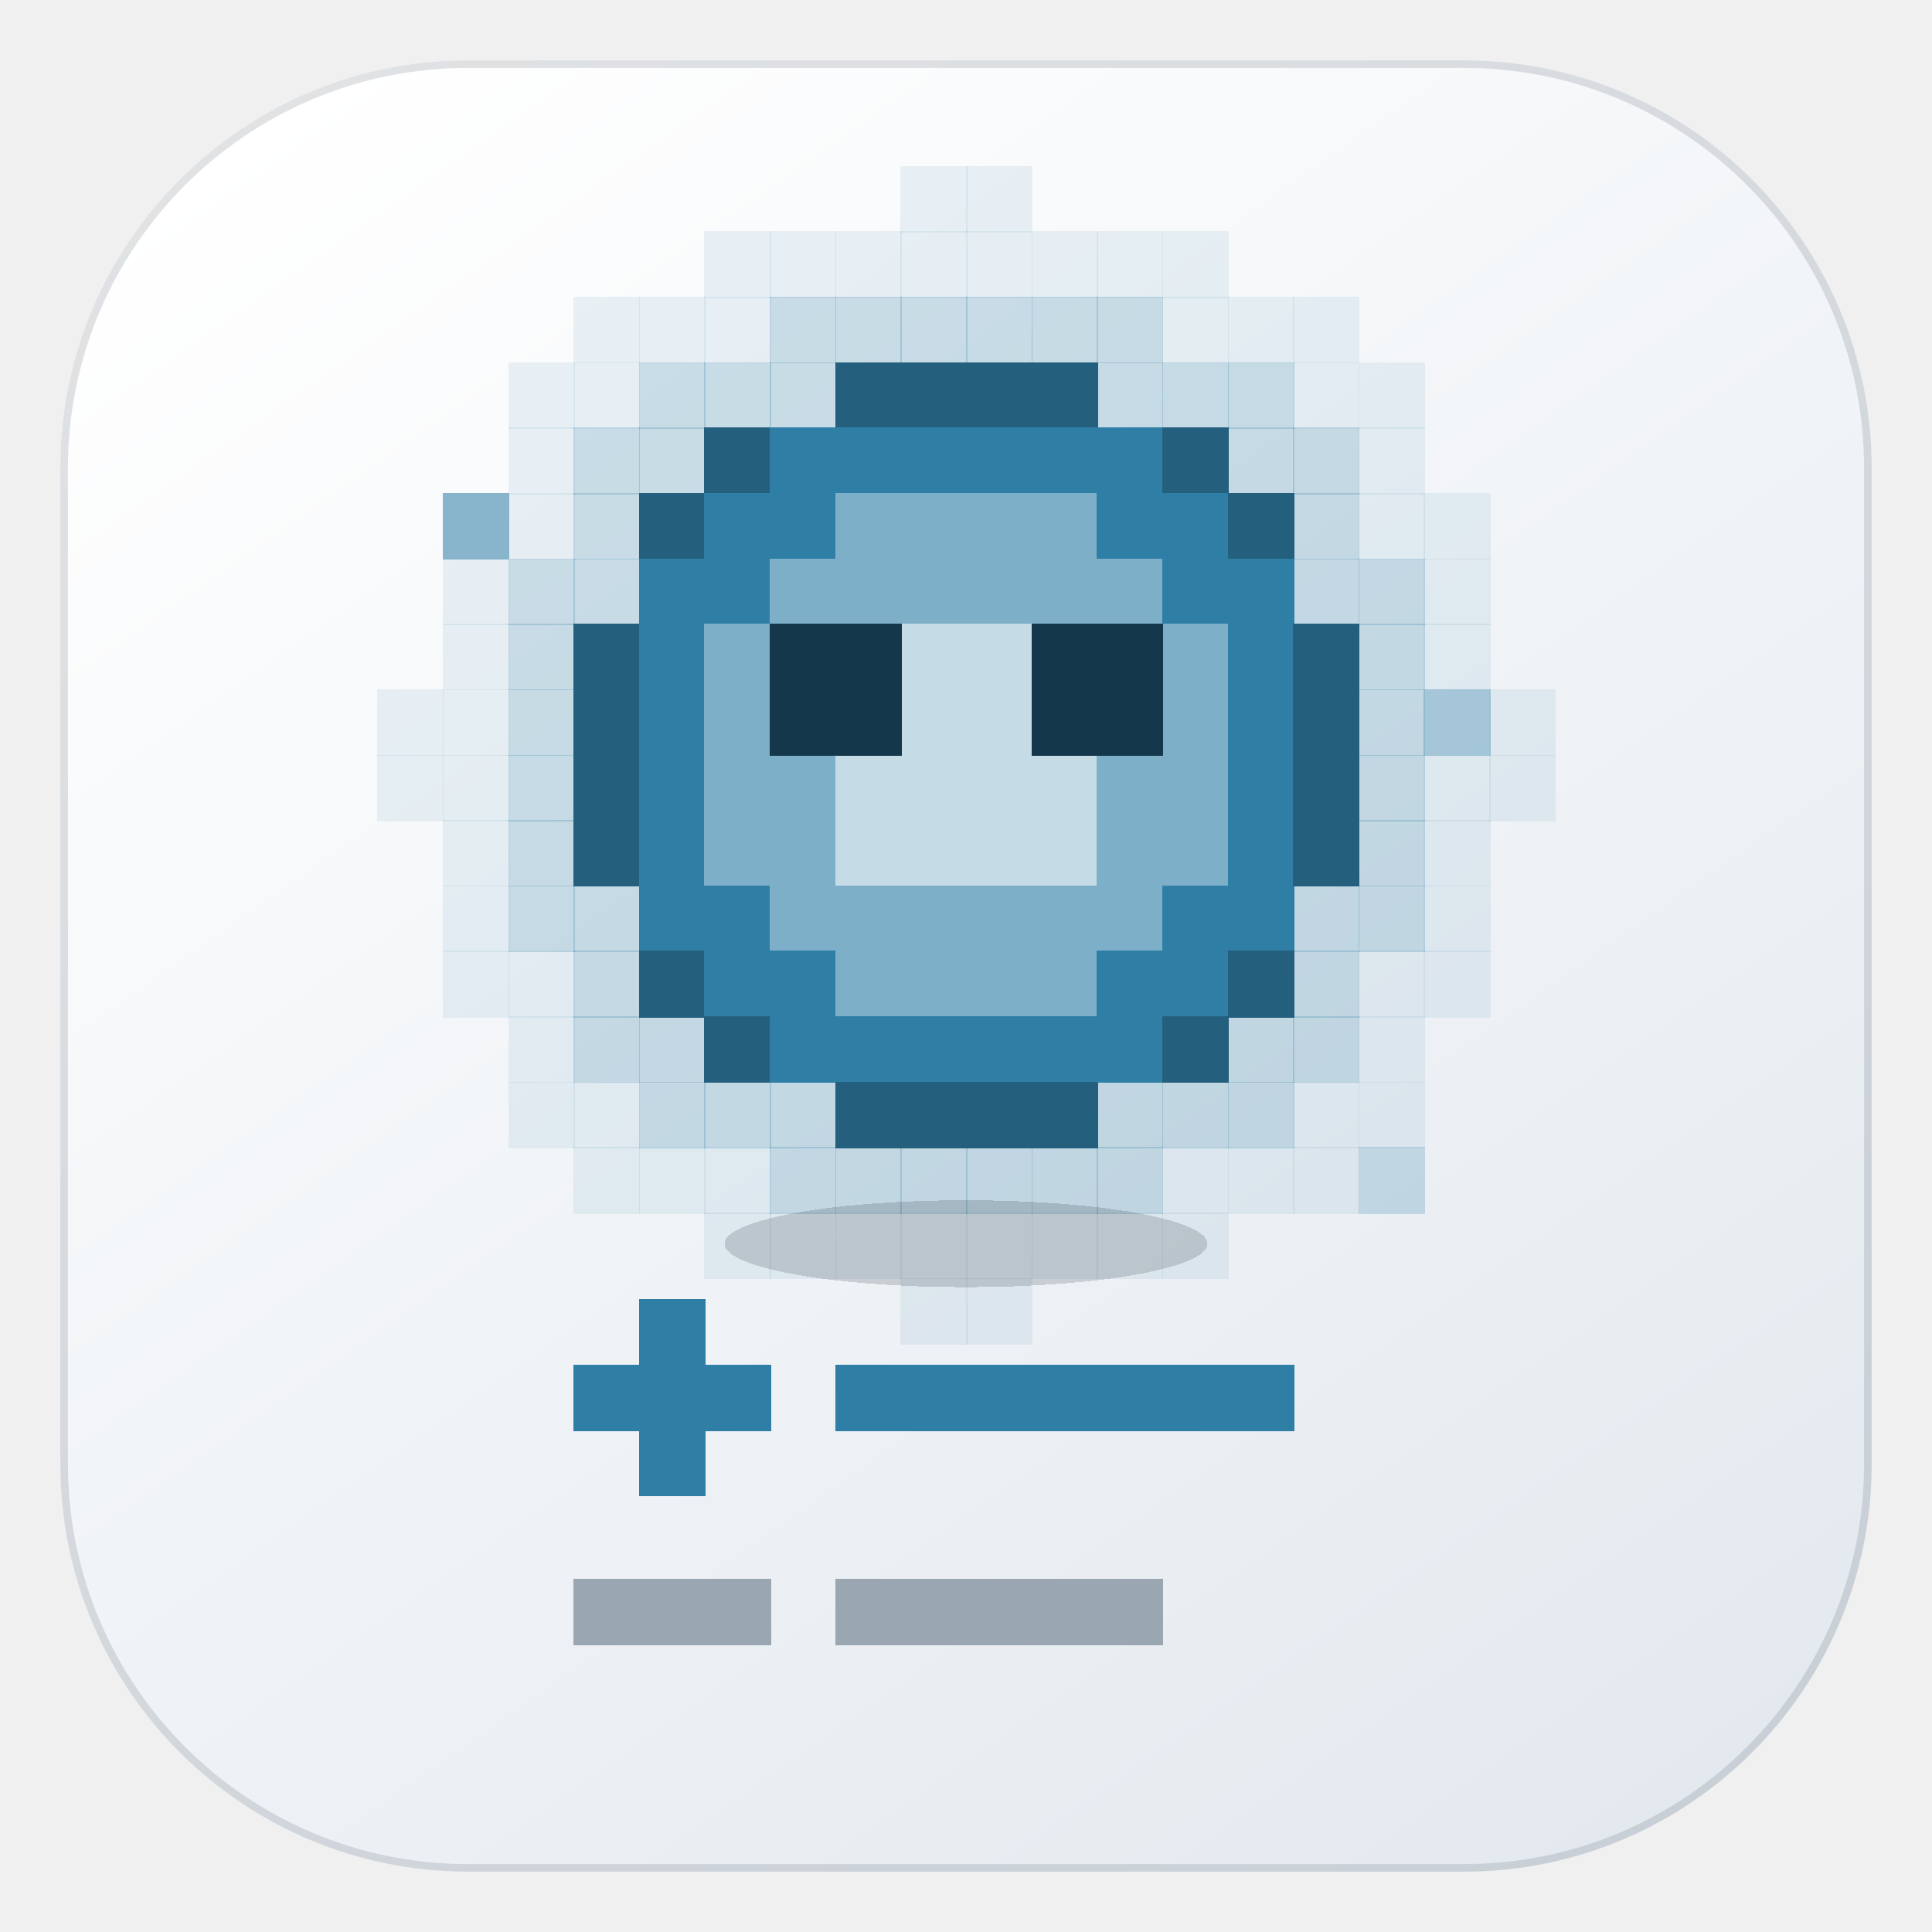
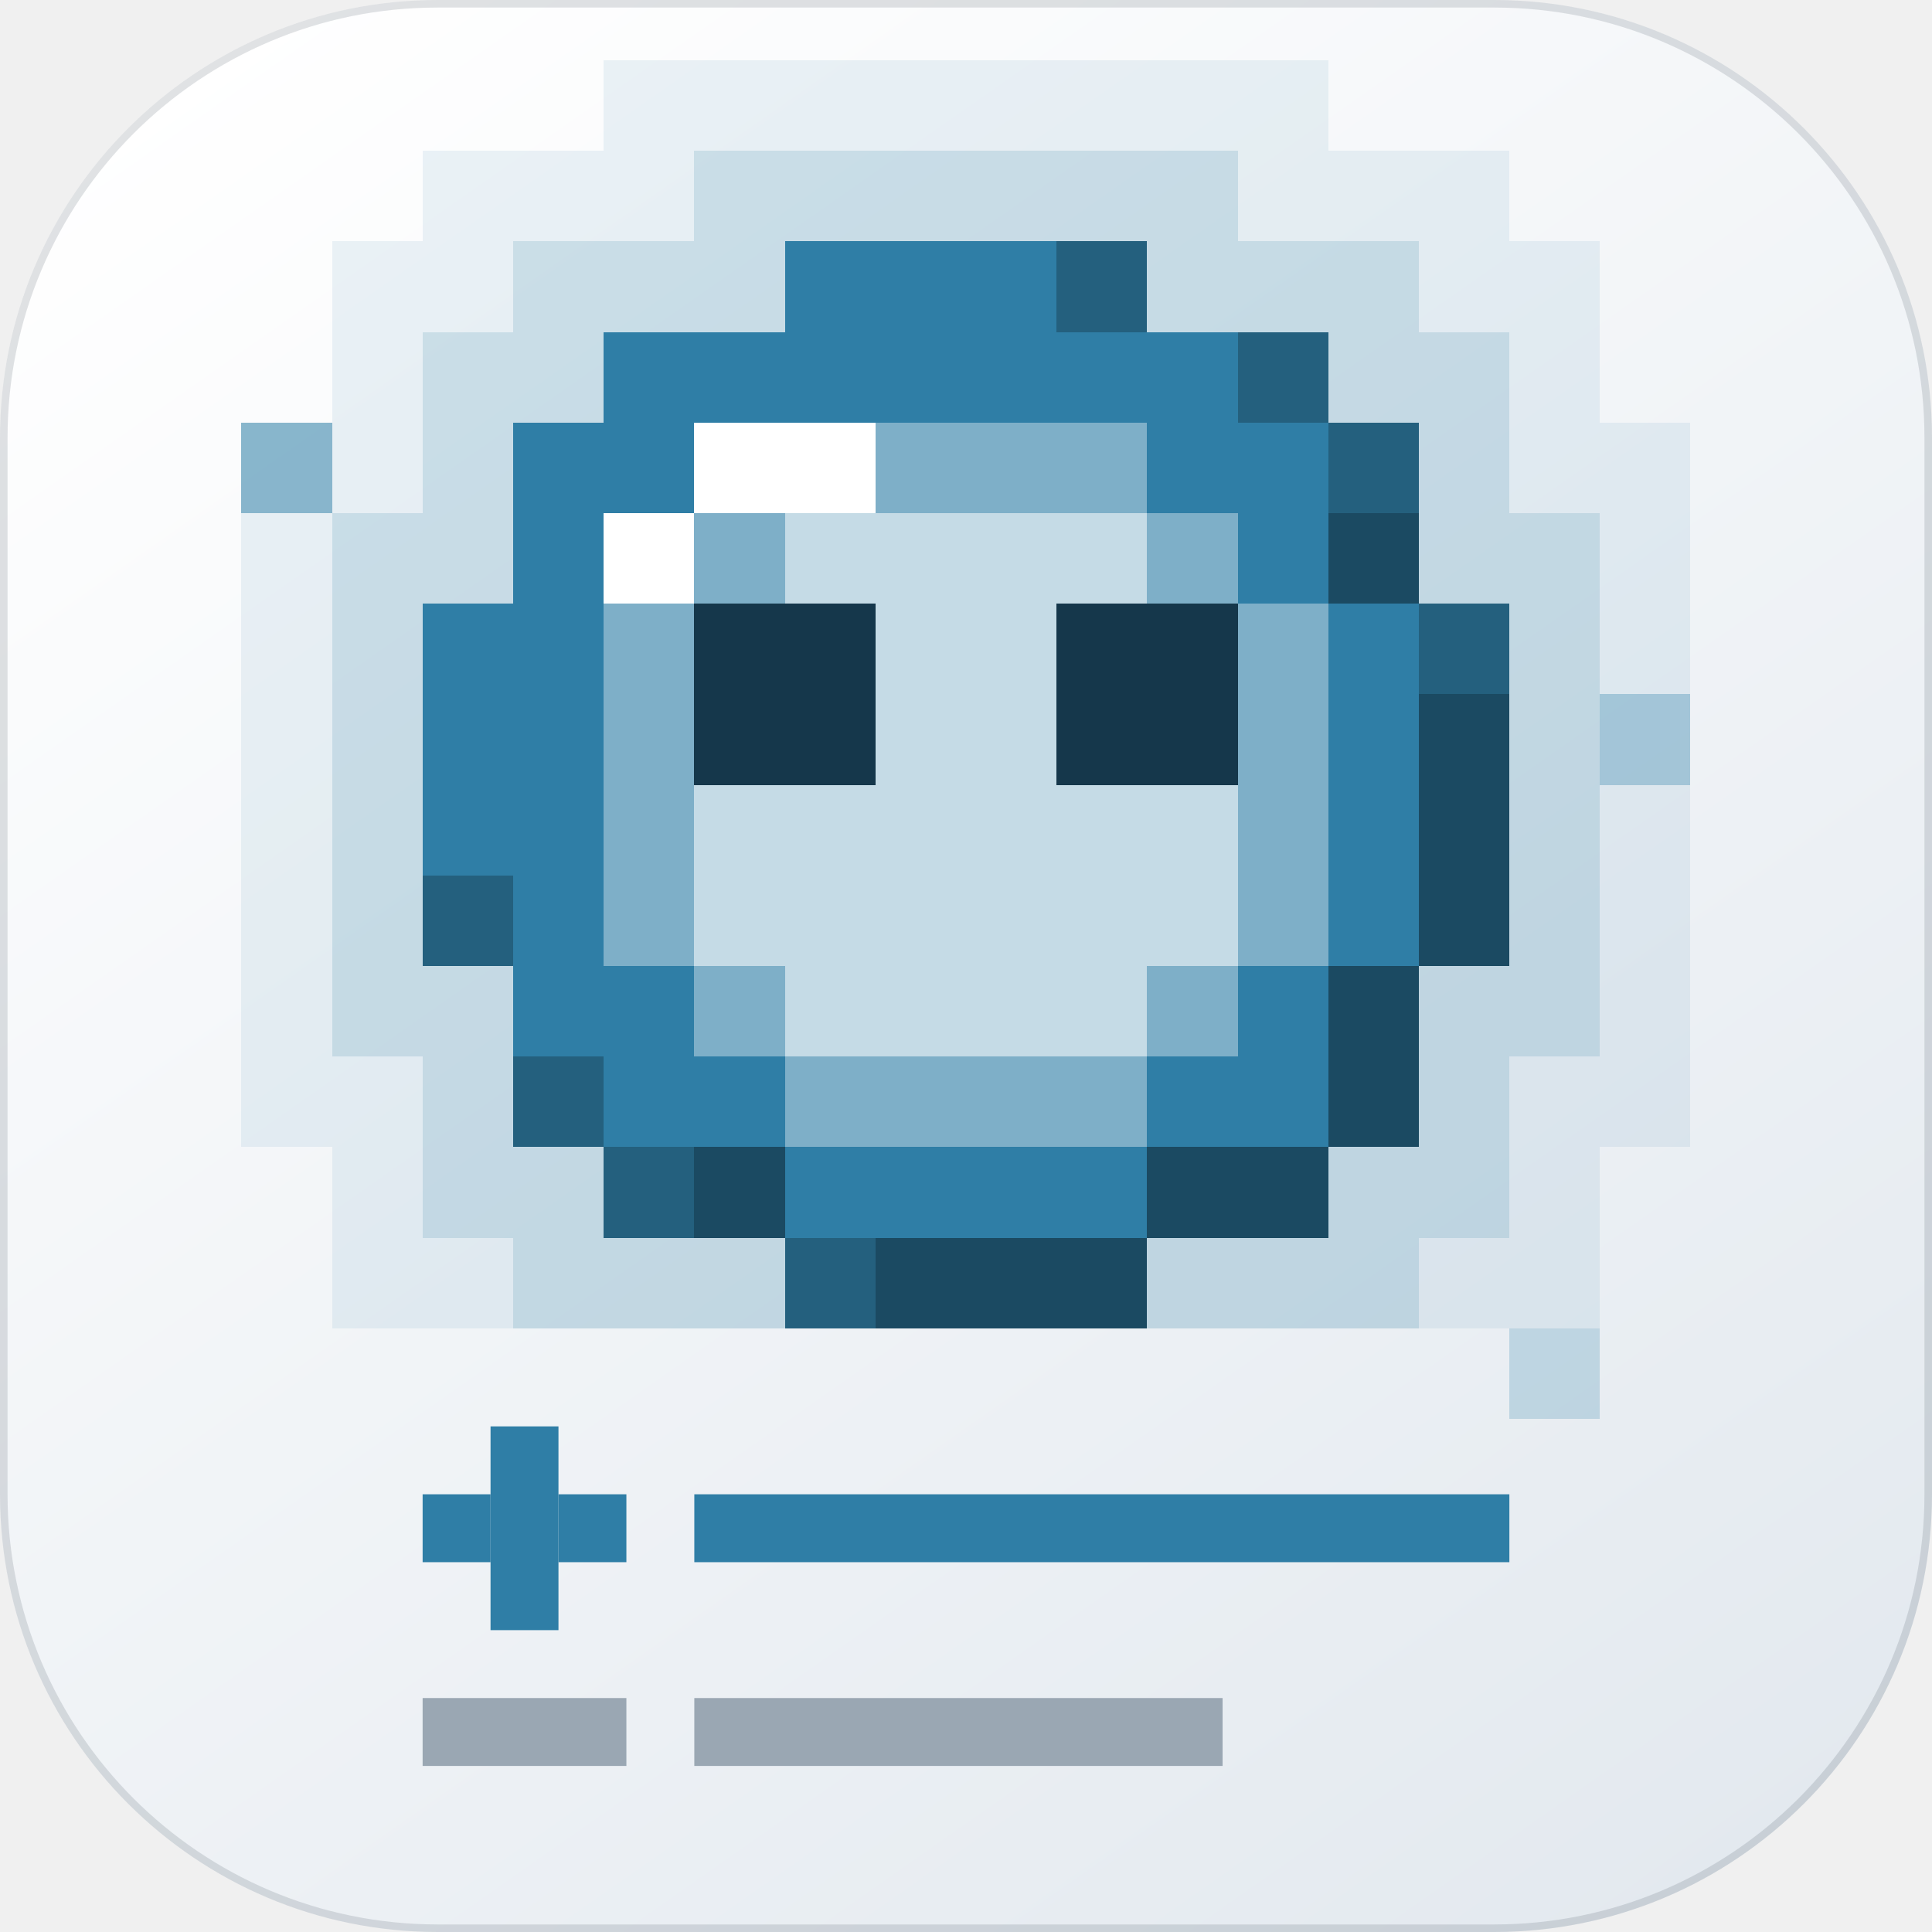
- <svg xmlns="http://www.w3.org/2000/svg" width="256" height="256" viewBox="0 0 256 256" shape-rendering="crispEdges">
+ <svg xmlns="http://www.w3.org/2000/svg" width="256" height="256" viewBox="0 0 256 256">
  <defs>
    <linearGradient id="tile" x1=".15" y1="0" x2=".85" y2="1">
      <stop offset="0" stop-color="#FFFFFF" />
      <stop offset="1" stop-color="#E3E9EF" />
    </linearGradient>
+     <clipPath id="tileclip">
+       <rect width="256" height="256" rx="58" />
+     </clipPath>
  </defs>
-   <rect x="8" y="8" width="240" height="240" rx="54" fill="url(#tile)" shape-rendering="geometricPrecision" />
-   <rect x="8.5" y="8.5" width="239" height="239" rx="53.5" fill="none" stroke="#22303C" stroke-opacity=".14" shape-rendering="geometricPrecision" />
-   <g transform="translate(128 128) scale(8) translate(-12 -12)">
-     <rect x="2.25" y="7.417" width="1.103" height="1.103" fill="#2F7EA6" fill-opacity="0.09" />
-     <rect x="2.25" y="8.5" width="1.103" height="1.103" fill="#2F7EA6" fill-opacity="0.09" />
-     <rect x="3.333" y="4.167" width="1.103" height="1.103" fill="#2F7EA6" fill-opacity="0.09" />
-     <rect x="3.333" y="5.25" width="1.103" height="1.103" fill="#2F7EA6" fill-opacity="0.09" />
-     <rect x="3.333" y="6.333" width="1.103" height="1.103" fill="#2F7EA6" fill-opacity="0.09" />
-     <rect x="3.333" y="7.417" width="1.103" height="1.103" fill="#2F7EA6" fill-opacity="0.09" />
-     <rect x="3.333" y="8.5" width="1.103" height="1.103" fill="#2F7EA6" fill-opacity="0.09" />
-     <rect x="3.333" y="9.583" width="1.103" height="1.103" fill="#2F7EA6" fill-opacity="0.09" />
-     <rect x="3.333" y="10.667" width="1.103" height="1.103" fill="#2F7EA6" fill-opacity="0.09" />
-     <rect x="3.333" y="11.75" width="1.103" height="1.103" fill="#2F7EA6" fill-opacity="0.09" />
-     <rect x="4.417" y="2" width="1.103" height="1.103" fill="#2F7EA6" fill-opacity="0.09" />
-     <rect x="4.417" y="3.083" width="1.103" height="1.103" fill="#2F7EA6" fill-opacity="0.09" />
-     <rect x="4.417" y="4.167" width="1.103" height="1.103" fill="#2F7EA6" fill-opacity="0.09" />
-     <rect x="4.417" y="5.25" width="1.103" height="1.103" fill="#2F7EA6" fill-opacity="0.24" />
-     <rect x="4.417" y="6.333" width="1.103" height="1.103" fill="#2F7EA6" fill-opacity="0.24" />
-     <rect x="4.417" y="7.417" width="1.103" height="1.103" fill="#2F7EA6" fill-opacity="0.24" />
-     <rect x="4.417" y="8.5" width="1.103" height="1.103" fill="#2F7EA6" fill-opacity="0.24" />
-     <rect x="4.417" y="9.583" width="1.103" height="1.103" fill="#2F7EA6" fill-opacity="0.24" />
-     <rect x="4.417" y="10.667" width="1.103" height="1.103" fill="#2F7EA6" fill-opacity="0.24" />
-     <rect x="4.417" y="11.75" width="1.103" height="1.103" fill="#2F7EA6" fill-opacity="0.09" />
-     <rect x="4.417" y="12.833" width="1.103" height="1.103" fill="#2F7EA6" fill-opacity="0.09" />
-     <rect x="4.417" y="13.917" width="1.103" height="1.103" fill="#2F7EA6" fill-opacity="0.09" />
-     <rect x="5.5" y="0.917" width="1.103" height="1.103" fill="#2F7EA6" fill-opacity="0.09" />
-     <rect x="5.5" y="2" width="1.103" height="1.103" fill="#2F7EA6" fill-opacity="0.09" />
-     <rect x="5.5" y="3.083" width="1.103" height="1.103" fill="#2F7EA6" fill-opacity="0.24" />
-     <rect x="5.5" y="4.167" width="1.103" height="1.103" fill="#2F7EA6" fill-opacity="0.24" />
-     <rect x="5.5" y="5.25" width="1.103" height="1.103" fill="#2F7EA6" fill-opacity="0.24" />
-     <rect x="5.5" y="10.667" width="1.103" height="1.103" fill="#2F7EA6" fill-opacity="0.24" />
-     <rect x="5.5" y="11.75" width="1.103" height="1.103" fill="#2F7EA6" fill-opacity="0.24" />
-     <rect x="5.5" y="12.833" width="1.103" height="1.103" fill="#2F7EA6" fill-opacity="0.24" />
-     <rect x="5.5" y="13.917" width="1.103" height="1.103" fill="#2F7EA6" fill-opacity="0.09" />
-     <rect x="5.5" y="15" width="1.103" height="1.103" fill="#2F7EA6" fill-opacity="0.09" />
-     <rect x="6.583" y="0.917" width="1.103" height="1.103" fill="#2F7EA6" fill-opacity="0.09" />
-     <rect x="6.583" y="2" width="1.103" height="1.103" fill="#2F7EA6" fill-opacity="0.24" />
-     <rect x="6.583" y="3.083" width="1.103" height="1.103" fill="#2F7EA6" fill-opacity="0.24" />
-     <rect x="6.583" y="12.833" width="1.103" height="1.103" fill="#2F7EA6" fill-opacity="0.24" />
-     <rect x="6.583" y="13.917" width="1.103" height="1.103" fill="#2F7EA6" fill-opacity="0.24" />
-     <rect x="6.583" y="15" width="1.103" height="1.103" fill="#2F7EA6" fill-opacity="0.09" />
-     <rect x="7.667" y="-0.167" width="1.103" height="1.103" fill="#2F7EA6" fill-opacity="0.09" />
-     <rect x="7.667" y="0.917" width="1.103" height="1.103" fill="#2F7EA6" fill-opacity="0.09" />
-     <rect x="7.667" y="2" width="1.103" height="1.103" fill="#2F7EA6" fill-opacity="0.24" />
-     <rect x="7.667" y="13.917" width="1.103" height="1.103" fill="#2F7EA6" fill-opacity="0.24" />
-     <rect x="7.667" y="15" width="1.103" height="1.103" fill="#2F7EA6" fill-opacity="0.09" />
-     <rect x="7.667" y="16.083" width="1.103" height="1.103" fill="#2F7EA6" fill-opacity="0.09" />
-     <rect x="8.75" y="-0.167" width="1.103" height="1.103" fill="#2F7EA6" fill-opacity="0.09" />
-     <rect x="8.75" y="0.917" width="1.103" height="1.103" fill="#2F7EA6" fill-opacity="0.24" />
-     <rect x="8.75" y="2" width="1.103" height="1.103" fill="#2F7EA6" fill-opacity="0.24" />
-     <rect x="8.75" y="13.917" width="1.103" height="1.103" fill="#2F7EA6" fill-opacity="0.24" />
-     <rect x="8.75" y="15" width="1.103" height="1.103" fill="#2F7EA6" fill-opacity="0.24" />
-     <rect x="8.75" y="16.083" width="1.103" height="1.103" fill="#2F7EA6" fill-opacity="0.09" />
-     <rect x="9.833" y="-0.167" width="1.103" height="1.103" fill="#2F7EA6" fill-opacity="0.09" />
-     <rect x="9.833" y="0.917" width="1.103" height="1.103" fill="#2F7EA6" fill-opacity="0.24" />
-     <rect x="9.833" y="15" width="1.103" height="1.103" fill="#2F7EA6" fill-opacity="0.24" />
-     <rect x="9.833" y="16.083" width="1.103" height="1.103" fill="#2F7EA6" fill-opacity="0.09" />
-     <rect x="10.917" y="-1.25" width="1.103" height="1.103" fill="#2F7EA6" fill-opacity="0.09" />
-     <rect x="10.917" y="-0.167" width="1.103" height="1.103" fill="#2F7EA6" fill-opacity="0.09" />
-     <rect x="10.917" y="0.917" width="1.103" height="1.103" fill="#2F7EA6" fill-opacity="0.24" />
-     <rect x="10.917" y="15" width="1.103" height="1.103" fill="#2F7EA6" fill-opacity="0.24" />
-     <rect x="10.917" y="16.083" width="1.103" height="1.103" fill="#2F7EA6" fill-opacity="0.09" />
-     <rect x="10.917" y="17.167" width="1.103" height="1.103" fill="#2F7EA6" fill-opacity="0.09" />
-     <rect x="12" y="-1.25" width="1.103" height="1.103" fill="#2F7EA6" fill-opacity="0.09" />
-     <rect x="12" y="-0.167" width="1.103" height="1.103" fill="#2F7EA6" fill-opacity="0.09" />
-     <rect x="12" y="0.917" width="1.103" height="1.103" fill="#2F7EA6" fill-opacity="0.24" />
-     <rect x="12" y="15" width="1.103" height="1.103" fill="#2F7EA6" fill-opacity="0.24" />
-     <rect x="12" y="16.083" width="1.103" height="1.103" fill="#2F7EA6" fill-opacity="0.09" />
-     <rect x="12" y="17.167" width="1.103" height="1.103" fill="#2F7EA6" fill-opacity="0.09" />
-     <rect x="13.083" y="-0.167" width="1.103" height="1.103" fill="#2F7EA6" fill-opacity="0.09" />
-     <rect x="13.083" y="0.917" width="1.103" height="1.103" fill="#2F7EA6" fill-opacity="0.24" />
-     <rect x="13.083" y="15" width="1.103" height="1.103" fill="#2F7EA6" fill-opacity="0.24" />
-     <rect x="13.083" y="16.083" width="1.103" height="1.103" fill="#2F7EA6" fill-opacity="0.09" />
-     <rect x="14.167" y="-0.167" width="1.103" height="1.103" fill="#2F7EA6" fill-opacity="0.09" />
-     <rect x="14.167" y="0.917" width="1.103" height="1.103" fill="#2F7EA6" fill-opacity="0.24" />
-     <rect x="14.167" y="2" width="1.103" height="1.103" fill="#2F7EA6" fill-opacity="0.24" />
-     <rect x="14.167" y="13.917" width="1.103" height="1.103" fill="#2F7EA6" fill-opacity="0.24" />
-     <rect x="14.167" y="15" width="1.103" height="1.103" fill="#2F7EA6" fill-opacity="0.24" />
-     <rect x="14.167" y="16.083" width="1.103" height="1.103" fill="#2F7EA6" fill-opacity="0.09" />
-     <rect x="15.25" y="-0.167" width="1.103" height="1.103" fill="#2F7EA6" fill-opacity="0.09" />
-     <rect x="15.25" y="0.917" width="1.103" height="1.103" fill="#2F7EA6" fill-opacity="0.09" />
-     <rect x="15.25" y="2" width="1.103" height="1.103" fill="#2F7EA6" fill-opacity="0.24" />
-     <rect x="15.25" y="13.917" width="1.103" height="1.103" fill="#2F7EA6" fill-opacity="0.24" />
-     <rect x="15.25" y="15" width="1.103" height="1.103" fill="#2F7EA6" fill-opacity="0.09" />
-     <rect x="15.25" y="16.083" width="1.103" height="1.103" fill="#2F7EA6" fill-opacity="0.09" />
-     <rect x="16.333" y="0.917" width="1.103" height="1.103" fill="#2F7EA6" fill-opacity="0.09" />
-     <rect x="16.333" y="2" width="1.103" height="1.103" fill="#2F7EA6" fill-opacity="0.24" />
-     <rect x="16.333" y="3.083" width="1.103" height="1.103" fill="#2F7EA6" fill-opacity="0.24" />
-     <rect x="16.333" y="12.833" width="1.103" height="1.103" fill="#2F7EA6" fill-opacity="0.24" />
-     <rect x="16.333" y="13.917" width="1.103" height="1.103" fill="#2F7EA6" fill-opacity="0.24" />
-     <rect x="16.333" y="15" width="1.103" height="1.103" fill="#2F7EA6" fill-opacity="0.09" />
-     <rect x="17.417" y="0.917" width="1.103" height="1.103" fill="#2F7EA6" fill-opacity="0.09" />
-     <rect x="17.417" y="2" width="1.103" height="1.103" fill="#2F7EA6" fill-opacity="0.09" />
-     <rect x="17.417" y="3.083" width="1.103" height="1.103" fill="#2F7EA6" fill-opacity="0.24" />
-     <rect x="17.417" y="4.167" width="1.103" height="1.103" fill="#2F7EA6" fill-opacity="0.24" />
-     <rect x="17.417" y="5.25" width="1.103" height="1.103" fill="#2F7EA6" fill-opacity="0.24" />
-     <rect x="17.417" y="10.667" width="1.103" height="1.103" fill="#2F7EA6" fill-opacity="0.24" />
-     <rect x="17.417" y="11.75" width="1.103" height="1.103" fill="#2F7EA6" fill-opacity="0.24" />
-     <rect x="17.417" y="12.833" width="1.103" height="1.103" fill="#2F7EA6" fill-opacity="0.24" />
-     <rect x="17.417" y="13.917" width="1.103" height="1.103" fill="#2F7EA6" fill-opacity="0.09" />
-     <rect x="17.417" y="15" width="1.103" height="1.103" fill="#2F7EA6" fill-opacity="0.09" />
-     <rect x="18.5" y="2" width="1.103" height="1.103" fill="#2F7EA6" fill-opacity="0.09" />
-     <rect x="18.5" y="3.083" width="1.103" height="1.103" fill="#2F7EA6" fill-opacity="0.09" />
-     <rect x="18.5" y="4.167" width="1.103" height="1.103" fill="#2F7EA6" fill-opacity="0.09" />
-     <rect x="18.5" y="5.25" width="1.103" height="1.103" fill="#2F7EA6" fill-opacity="0.24" />
-     <rect x="18.5" y="6.333" width="1.103" height="1.103" fill="#2F7EA6" fill-opacity="0.24" />
-     <rect x="18.5" y="7.417" width="1.103" height="1.103" fill="#2F7EA6" fill-opacity="0.24" />
-     <rect x="18.5" y="8.5" width="1.103" height="1.103" fill="#2F7EA6" fill-opacity="0.24" />
-     <rect x="18.5" y="9.583" width="1.103" height="1.103" fill="#2F7EA6" fill-opacity="0.24" />
-     <rect x="18.5" y="10.667" width="1.103" height="1.103" fill="#2F7EA6" fill-opacity="0.24" />
-     <rect x="18.5" y="11.75" width="1.103" height="1.103" fill="#2F7EA6" fill-opacity="0.09" />
-     <rect x="18.5" y="12.833" width="1.103" height="1.103" fill="#2F7EA6" fill-opacity="0.09" />
-     <rect x="18.5" y="13.917" width="1.103" height="1.103" fill="#2F7EA6" fill-opacity="0.09" />
-     <rect x="19.583" y="4.167" width="1.103" height="1.103" fill="#2F7EA6" fill-opacity="0.09" />
-     <rect x="19.583" y="5.25" width="1.103" height="1.103" fill="#2F7EA6" fill-opacity="0.09" />
-     <rect x="19.583" y="6.333" width="1.103" height="1.103" fill="#2F7EA6" fill-opacity="0.09" />
-     <rect x="19.583" y="7.417" width="1.103" height="1.103" fill="#2F7EA6" fill-opacity="0.09" />
-     <rect x="19.583" y="8.5" width="1.103" height="1.103" fill="#2F7EA6" fill-opacity="0.09" />
-     <rect x="19.583" y="9.583" width="1.103" height="1.103" fill="#2F7EA6" fill-opacity="0.09" />
-     <rect x="19.583" y="10.667" width="1.103" height="1.103" fill="#2F7EA6" fill-opacity="0.09" />
-     <rect x="19.583" y="11.75" width="1.103" height="1.103" fill="#2F7EA6" fill-opacity="0.09" />
-     <rect x="20.667" y="7.417" width="1.103" height="1.103" fill="#2F7EA6" fill-opacity="0.09" />
-     <rect x="20.667" y="8.5" width="1.103" height="1.103" fill="#2F7EA6" fill-opacity="0.09" />
-     <rect x="5.5" y="6.333" width="1.103" height="1.103" fill="#24607E" />
-     <rect x="5.5" y="7.417" width="1.103" height="1.103" fill="#24607E" />
-     <rect x="5.5" y="8.5" width="1.103" height="1.103" fill="#24607E" />
-     <rect x="5.5" y="9.583" width="1.103" height="1.103" fill="#24607E" />
-     <rect x="6.583" y="4.167" width="1.103" height="1.103" fill="#24607E" />
-     <rect x="6.583" y="5.25" width="1.103" height="1.103" fill="#2F7EA6" />
-     <rect x="6.583" y="6.333" width="1.103" height="1.103" fill="#2F7EA6" />
-     <rect x="6.583" y="7.417" width="1.103" height="1.103" fill="#2F7EA6" />
-     <rect x="6.583" y="8.5" width="1.103" height="1.103" fill="#2F7EA6" />
-     <rect x="6.583" y="9.583" width="1.103" height="1.103" fill="#2F7EA6" />
-     <rect x="6.583" y="10.667" width="1.103" height="1.103" fill="#2F7EA6" />
-     <rect x="6.583" y="11.75" width="1.103" height="1.103" fill="#24607E" />
-     <rect x="7.667" y="3.083" width="1.103" height="1.103" fill="#24607E" />
-     <rect x="7.667" y="4.167" width="1.103" height="1.103" fill="#2F7EA6" />
-     <rect x="7.667" y="5.25" width="1.103" height="1.103" fill="#2F7EA6" />
-     <rect x="7.667" y="6.333" width="1.103" height="1.103" fill="#7EAFC8" />
-     <rect x="7.667" y="7.417" width="1.103" height="1.103" fill="#7EAFC8" />
-     <rect x="7.667" y="8.5" width="1.103" height="1.103" fill="#7EAFC8" />
-     <rect x="7.667" y="9.583" width="1.103" height="1.103" fill="#7EAFC8" />
-     <rect x="7.667" y="10.667" width="1.103" height="1.103" fill="#2F7EA6" />
-     <rect x="7.667" y="11.75" width="1.103" height="1.103" fill="#2F7EA6" />
-     <rect x="7.667" y="12.833" width="1.103" height="1.103" fill="#24607E" />
-     <rect x="8.75" y="3.083" width="1.103" height="1.103" fill="#2F7EA6" />
-     <rect x="8.75" y="4.167" width="1.103" height="1.103" fill="#2F7EA6" />
-     <rect x="8.75" y="5.25" width="1.103" height="1.103" fill="#7EAFC8" />
-     <rect x="8.75" y="6.333" width="1.103" height="1.103" fill="#7EAFC8" />
-     <rect x="8.75" y="7.417" width="1.103" height="1.103" fill="#7EAFC8" />
-     <rect x="8.75" y="8.5" width="1.103" height="1.103" fill="#7EAFC8" />
-     <rect x="8.75" y="9.583" width="1.103" height="1.103" fill="#7EAFC8" />
-     <rect x="8.75" y="10.667" width="1.103" height="1.103" fill="#7EAFC8" />
-     <rect x="8.75" y="11.75" width="1.103" height="1.103" fill="#2F7EA6" />
-     <rect x="8.75" y="12.833" width="1.103" height="1.103" fill="#2F7EA6" />
-     <rect x="9.833" y="2" width="1.103" height="1.103" fill="#24607E" />
-     <rect x="9.833" y="3.083" width="1.103" height="1.103" fill="#2F7EA6" />
-     <rect x="9.833" y="4.167" width="1.103" height="1.103" fill="#7EAFC8" />
-     <rect x="9.833" y="5.25" width="1.103" height="1.103" fill="#7EAFC8" />
-     <rect x="9.833" y="6.333" width="1.103" height="1.103" fill="#C5DBE6" />
-     <rect x="9.833" y="7.417" width="1.103" height="1.103" fill="#C5DBE6" />
-     <rect x="9.833" y="8.5" width="1.103" height="1.103" fill="#C5DBE6" />
-     <rect x="9.833" y="9.583" width="1.103" height="1.103" fill="#C5DBE6" />
-     <rect x="9.833" y="10.667" width="1.103" height="1.103" fill="#7EAFC8" />
-     <rect x="9.833" y="11.75" width="1.103" height="1.103" fill="#7EAFC8" />
-     <rect x="9.833" y="12.833" width="1.103" height="1.103" fill="#2F7EA6" />
-     <rect x="9.833" y="13.917" width="1.103" height="1.103" fill="#24607E" />
-     <rect x="10.917" y="2" width="1.103" height="1.103" fill="#24607E" />
-     <rect x="10.917" y="3.083" width="1.103" height="1.103" fill="#2F7EA6" />
-     <rect x="10.917" y="4.167" width="1.103" height="1.103" fill="#7EAFC8" />
-     <rect x="10.917" y="5.25" width="1.103" height="1.103" fill="#7EAFC8" />
-     <rect x="10.917" y="6.333" width="1.103" height="1.103" fill="#C5DBE6" />
-     <rect x="10.917" y="7.417" width="1.103" height="1.103" fill="#C5DBE6" />
-     <rect x="10.917" y="8.5" width="1.103" height="1.103" fill="#C5DBE6" />
-     <rect x="10.917" y="9.583" width="1.103" height="1.103" fill="#C5DBE6" />
-     <rect x="10.917" y="10.667" width="1.103" height="1.103" fill="#7EAFC8" />
-     <rect x="10.917" y="11.75" width="1.103" height="1.103" fill="#7EAFC8" />
-     <rect x="10.917" y="12.833" width="1.103" height="1.103" fill="#2F7EA6" />
-     <rect x="10.917" y="13.917" width="1.103" height="1.103" fill="#24607E" />
-     <rect x="12" y="2" width="1.103" height="1.103" fill="#24607E" />
-     <rect x="12" y="3.083" width="1.103" height="1.103" fill="#2F7EA6" />
-     <rect x="12" y="4.167" width="1.103" height="1.103" fill="#7EAFC8" />
-     <rect x="12" y="5.25" width="1.103" height="1.103" fill="#7EAFC8" />
-     <rect x="12" y="6.333" width="1.103" height="1.103" fill="#C5DBE6" />
-     <rect x="12" y="7.417" width="1.103" height="1.103" fill="#C5DBE6" />
-     <rect x="12" y="8.5" width="1.103" height="1.103" fill="#C5DBE6" />
-     <rect x="12" y="9.583" width="1.103" height="1.103" fill="#C5DBE6" />
-     <rect x="12" y="10.667" width="1.103" height="1.103" fill="#7EAFC8" />
-     <rect x="12" y="11.75" width="1.103" height="1.103" fill="#7EAFC8" />
-     <rect x="12" y="12.833" width="1.103" height="1.103" fill="#2F7EA6" />
-     <rect x="12" y="13.917" width="1.103" height="1.103" fill="#24607E" />
-     <rect x="13.083" y="2" width="1.103" height="1.103" fill="#24607E" />
-     <rect x="13.083" y="3.083" width="1.103" height="1.103" fill="#2F7EA6" />
-     <rect x="13.083" y="4.167" width="1.103" height="1.103" fill="#7EAFC8" />
-     <rect x="13.083" y="5.25" width="1.103" height="1.103" fill="#7EAFC8" />
-     <rect x="13.083" y="6.333" width="1.103" height="1.103" fill="#C5DBE6" />
-     <rect x="13.083" y="7.417" width="1.103" height="1.103" fill="#C5DBE6" />
-     <rect x="13.083" y="8.5" width="1.103" height="1.103" fill="#C5DBE6" />
-     <rect x="13.083" y="9.583" width="1.103" height="1.103" fill="#C5DBE6" />
-     <rect x="13.083" y="10.667" width="1.103" height="1.103" fill="#7EAFC8" />
-     <rect x="13.083" y="11.75" width="1.103" height="1.103" fill="#7EAFC8" />
-     <rect x="13.083" y="12.833" width="1.103" height="1.103" fill="#2F7EA6" />
-     <rect x="13.083" y="13.917" width="1.103" height="1.103" fill="#24607E" />
-     <rect x="14.167" y="3.083" width="1.103" height="1.103" fill="#2F7EA6" />
-     <rect x="14.167" y="4.167" width="1.103" height="1.103" fill="#2F7EA6" />
-     <rect x="14.167" y="5.25" width="1.103" height="1.103" fill="#7EAFC8" />
-     <rect x="14.167" y="6.333" width="1.103" height="1.103" fill="#7EAFC8" />
-     <rect x="14.167" y="7.417" width="1.103" height="1.103" fill="#7EAFC8" />
-     <rect x="14.167" y="8.5" width="1.103" height="1.103" fill="#7EAFC8" />
-     <rect x="14.167" y="9.583" width="1.103" height="1.103" fill="#7EAFC8" />
-     <rect x="14.167" y="10.667" width="1.103" height="1.103" fill="#7EAFC8" />
-     <rect x="14.167" y="11.75" width="1.103" height="1.103" fill="#2F7EA6" />
-     <rect x="14.167" y="12.833" width="1.103" height="1.103" fill="#2F7EA6" />
-     <rect x="15.25" y="3.083" width="1.103" height="1.103" fill="#24607E" />
-     <rect x="15.25" y="4.167" width="1.103" height="1.103" fill="#2F7EA6" />
-     <rect x="15.25" y="5.25" width="1.103" height="1.103" fill="#2F7EA6" />
-     <rect x="15.25" y="6.333" width="1.103" height="1.103" fill="#7EAFC8" />
-     <rect x="15.25" y="7.417" width="1.103" height="1.103" fill="#7EAFC8" />
-     <rect x="15.25" y="8.5" width="1.103" height="1.103" fill="#7EAFC8" />
-     <rect x="15.25" y="9.583" width="1.103" height="1.103" fill="#7EAFC8" />
-     <rect x="15.25" y="10.667" width="1.103" height="1.103" fill="#2F7EA6" />
-     <rect x="15.25" y="11.75" width="1.103" height="1.103" fill="#2F7EA6" />
-     <rect x="15.25" y="12.833" width="1.103" height="1.103" fill="#24607E" />
-     <rect x="16.333" y="4.167" width="1.103" height="1.103" fill="#24607E" />
-     <rect x="16.333" y="5.25" width="1.103" height="1.103" fill="#2F7EA6" />
-     <rect x="16.333" y="6.333" width="1.103" height="1.103" fill="#2F7EA6" />
-     <rect x="16.333" y="7.417" width="1.103" height="1.103" fill="#2F7EA6" />
-     <rect x="16.333" y="8.5" width="1.103" height="1.103" fill="#2F7EA6" />
-     <rect x="16.333" y="9.583" width="1.103" height="1.103" fill="#2F7EA6" />
-     <rect x="16.333" y="10.667" width="1.103" height="1.103" fill="#2F7EA6" />
-     <rect x="16.333" y="11.75" width="1.103" height="1.103" fill="#24607E" />
-     <rect x="17.417" y="6.333" width="1.103" height="1.103" fill="#24607E" />
-     <rect x="17.417" y="7.417" width="1.103" height="1.103" fill="#24607E" />
-     <rect x="17.417" y="8.5" width="1.103" height="1.103" fill="#24607E" />
-     <rect x="17.417" y="9.583" width="1.103" height="1.103" fill="#24607E" />
-     <rect x="8.75" y="6.333" width="2.187" height="1.103" fill="#15374B" />
-     <rect x="8.75" y="7.417" width="2.187" height="1.103" fill="#15374B" />
-     <rect x="13.083" y="6.333" width="2.187" height="1.103" fill="#15374B" />
-     <rect x="13.083" y="7.417" width="2.187" height="1.103" fill="#15374B" />
-     <rect x="3.333" y="4.167" width="1.103" height="1.103" fill="#7EAFC8" fill-opacity="0.9" />
-     <rect x="19.583" y="7.417" width="1.103" height="1.103" fill="#7EAFC8" fill-opacity="0.6" />
-     <rect x="18.5" y="15" width="1.103" height="1.103" fill="#7EAFC8" fill-opacity="0.4" />
-     <ellipse cx="12" cy="16.6" rx="4" ry=".72" fill="#22303C" fill-opacity=".18" />
-     <rect x="6.583" y="18.6" width="1.103" height="1.103" fill="#2F7EA6" />
-     <rect x="5.5" y="18.6" width="3.27" height="1.103" fill="#2F7EA6" />
-     <rect x="6.583" y="17.517" width="1.103" height="3.27" fill="#2F7EA6" />
-     <rect x="9.833" y="18.6" width="7.603" height="1.103" fill="#2F7EA6" />
-     <rect x="5.5" y="22.15" width="3.27" height="1.103" fill="#9AA7B3" />
-     <rect x="9.833" y="22.15" width="5.437" height="1.103" fill="#9AA7B3" />
+   <rect width="256" height="256" rx="58" fill="url(#tile)" />
+   <rect x=".5" y=".5" width="255" height="255" rx="57.5" fill="none" stroke="#22303C" stroke-opacity=".14" />
+   <g clip-path="url(#tileclip)">
+     <g shape-rendering="crispEdges">
+       <path d="M80 8h12v12h-12zM80 20h12v12h-12zM92 8h12v12h-12zM104 8h12v12h-12zM116 8h12v12h-12zM128 8h12v12h-12zM140 8h12v12h-12zM152 8h12v12h-12zM164 8h12v12h-12zM164 20h12v12h-12zM56 20h12v12h-12zM56 32h12v12h-12zM68 20h12v12h-12zM176 20h12v12h-12zM188 20h12v12h-12zM188 32h12v12h-12zM44 32h12v12h-12zM44 44h12v12h-12zM44 56h12v12h-12zM200 32h12v12h-12zM200 44h12v12h-12zM200 56h12v12h-12zM32 56h12v12h-12zM32 68h12v12h-12zM32 80h12v12h-12zM32 92h12v12h-12zM32 104h12v12h-12zM212 56h12v12h-12zM212 68h12v12h-12zM212 80h12v12h-12zM212 92h12v12h-12zM212 104h12v12h-12zM32 116h12v12h-12zM212 116h12v12h-12zM32 128h12v12h-12zM212 128h12v12h-12zM32 140h12v12h-12zM44 140h12v12h-12zM200 140h12v12h-12zM212 140h12v12h-12zM44 152h12v12h-12zM200 152h12v12h-12zM44 164h12v12h-12zM56 164h12v12h-12zM188 164h12v12h-12zM200 164h12v12h-12z" fill="#2F7EA6" fill-opacity="0.09" />
+       <path d="M80 32h12v12h-12zM92 20h12v12h-12zM92 32h12v12h-12zM104 20h12v12h-12zM116 20h12v12h-12zM128 20h12v12h-12zM140 20h12v12h-12zM152 20h12v12h-12zM152 32h12v12h-12zM164 32h12v12h-12zM56 44h12v12h-12zM56 56h12v12h-12zM56 68h12v12h-12zM68 32h12v12h-12zM68 44h12v12h-12zM176 32h12v12h-12zM176 44h12v12h-12zM188 44h12v12h-12zM188 56h12v12h-12zM188 68h12v12h-12zM44 68h12v12h-12zM44 80h12v12h-12zM200 68h12v12h-12zM200 80h12v12h-12zM44 92h12v12h-12zM200 92h12v12h-12zM44 104h12v12h-12zM200 104h12v12h-12zM44 116h12v12h-12zM200 116h12v12h-12zM44 128h12v12h-12zM56 128h12v12h-12zM188 128h12v12h-12zM200 128h12v12h-12zM56 140h12v12h-12zM188 140h12v12h-12zM56 152h12v12h-12zM68 152h12v12h-12zM176 152h12v12h-12zM188 152h12v12h-12zM68 164h12v12h-12zM80 164h12v12h-12zM92 164h12v12h-12zM152 164h12v12h-12zM164 164h12v12h-12zM176 164h12v12h-12z" fill="#2F7EA6" fill-opacity="0.24" />
+       <path d="M32 56h12v12h-12z" fill="#7EAFC8" fill-opacity="0.9" />
+       <path d="M212 92h12v12h-12z" fill="#7EAFC8" fill-opacity="0.6" />
+       <path d="M200 176h12v12h-12z" fill="#7EAFC8" fill-opacity="0.4" />
+       <path d="M104 32h12v12h-12zM116 32h12v12h-12zM128 32h12v12h-12zM80 44h12v12h-12zM92 44h12v12h-12zM104 44h12v12h-12zM116 44h12v12h-12zM128 44h12v12h-12zM140 44h12v12h-12zM152 44h12v12h-12zM68 56h12v12h-12zM80 56h12v12h-12zM152 56h12v12h-12zM164 56h12v12h-12zM68 68h12v12h-12zM164 68h12v12h-12zM56 80h12v12h-12zM68 80h12v12h-12zM176 80h12v12h-12zM56 92h12v12h-12zM68 92h12v12h-12zM176 92h12v12h-12zM56 104h12v12h-12zM68 104h12v12h-12zM176 104h12v12h-12zM68 116h12v12h-12zM176 116h12v12h-12zM68 128h12v12h-12zM80 128h12v12h-12zM164 128h12v12h-12zM80 140h12v12h-12zM92 140h12v12h-12zM152 140h12v12h-12zM164 140h12v12h-12zM104 152h12v12h-12zM116 152h12v12h-12zM128 152h12v12h-12zM140 152h12v12h-12z" fill="#2F7EA6" />
+       <path d="M140 32h12v12h-12zM164 44h12v12h-12zM176 56h12v12h-12zM188 80h12v12h-12zM56 116h12v12h-12zM68 140h12v12h-12zM80 152h12v12h-12zM104 164h12v12h-12z" fill="#24607E" />
+       <path d="M92 56h12v12h-12zM104 56h12v12h-12zM80 68h12v12h-12z" fill="#FFFFFF" />
+       <path d="M116 56h12v12h-12zM128 56h12v12h-12zM140 56h12v12h-12zM92 68h12v12h-12zM152 68h12v12h-12zM80 80h12v12h-12zM164 80h12v12h-12zM80 92h12v12h-12zM164 92h12v12h-12zM80 104h12v12h-12zM164 104h12v12h-12zM80 116h12v12h-12zM164 116h12v12h-12zM92 128h12v12h-12zM152 128h12v12h-12zM104 140h12v12h-12zM116 140h12v12h-12zM128 140h12v12h-12zM140 140h12v12h-12z" fill="#7EAFC8" />
+       <path d="M104 68h12v12h-12zM116 68h12v12h-12zM128 68h12v12h-12zM140 68h12v12h-12zM116 80h12v12h-12zM128 80h12v12h-12zM116 92h12v12h-12zM128 92h12v12h-12zM92 104h12v12h-12zM104 104h12v12h-12zM116 104h12v12h-12zM128 104h12v12h-12zM140 104h12v12h-12zM152 104h12v12h-12zM92 116h12v12h-12zM104 116h12v12h-12zM116 116h12v12h-12zM128 116h12v12h-12zM140 116h12v12h-12zM152 116h12v12h-12zM104 128h12v12h-12zM116 128h12v12h-12zM128 128h12v12h-12zM140 128h12v12h-12z" fill="#C5DBE6" />
+       <path d="M176 68h12v12h-12zM188 92h12v12h-12zM188 104h12v12h-12zM188 116h12v12h-12zM176 128h12v12h-12zM176 140h12v12h-12zM92 152h12v12h-12zM152 152h12v12h-12zM164 152h12v12h-12zM116 164h12v12h-12zM128 164h12v12h-12zM140 164h12v12h-12z" fill="#1B4A62" />
+       <path d="M92 80h12v12h-12zM104 80h12v12h-12zM140 80h12v12h-12zM152 80h12v12h-12zM92 92h12v12h-12zM104 92h12v12h-12zM140 92h12v12h-12zM152 92h12v12h-12z" fill="#15374B" />
+     </g>
+     <rect x="65" y="189" width="9" height="27" rx="0" fill="#2F7EA6" />
+     <rect x="56" y="198" width="9" height="9" rx="0" fill="#2F7EA6" />
+     <rect x="74" y="198" width="9" height="9" rx="0" fill="#2F7EA6" />
+     <rect x="92" y="198" width="108" height="9" rx="0" fill="#2F7EA6" />
+     <rect x="56" y="225" width="27" height="9" rx="0" fill="#9AA7B3" />
+     <rect x="92" y="225" width="70" height="9" rx="0" fill="#9AA7B3" />
  </g>
</svg>
